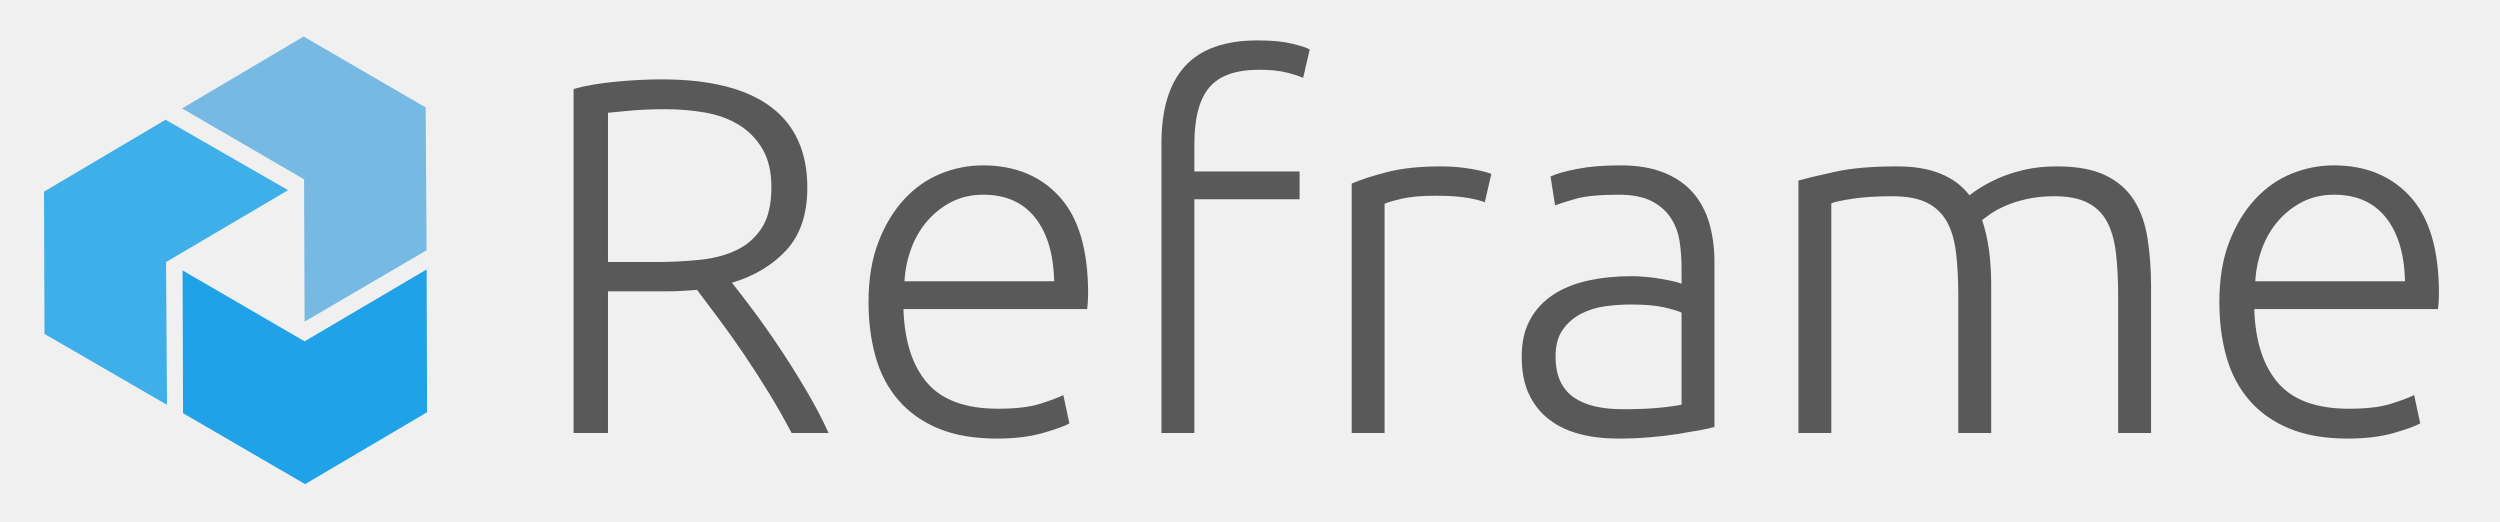
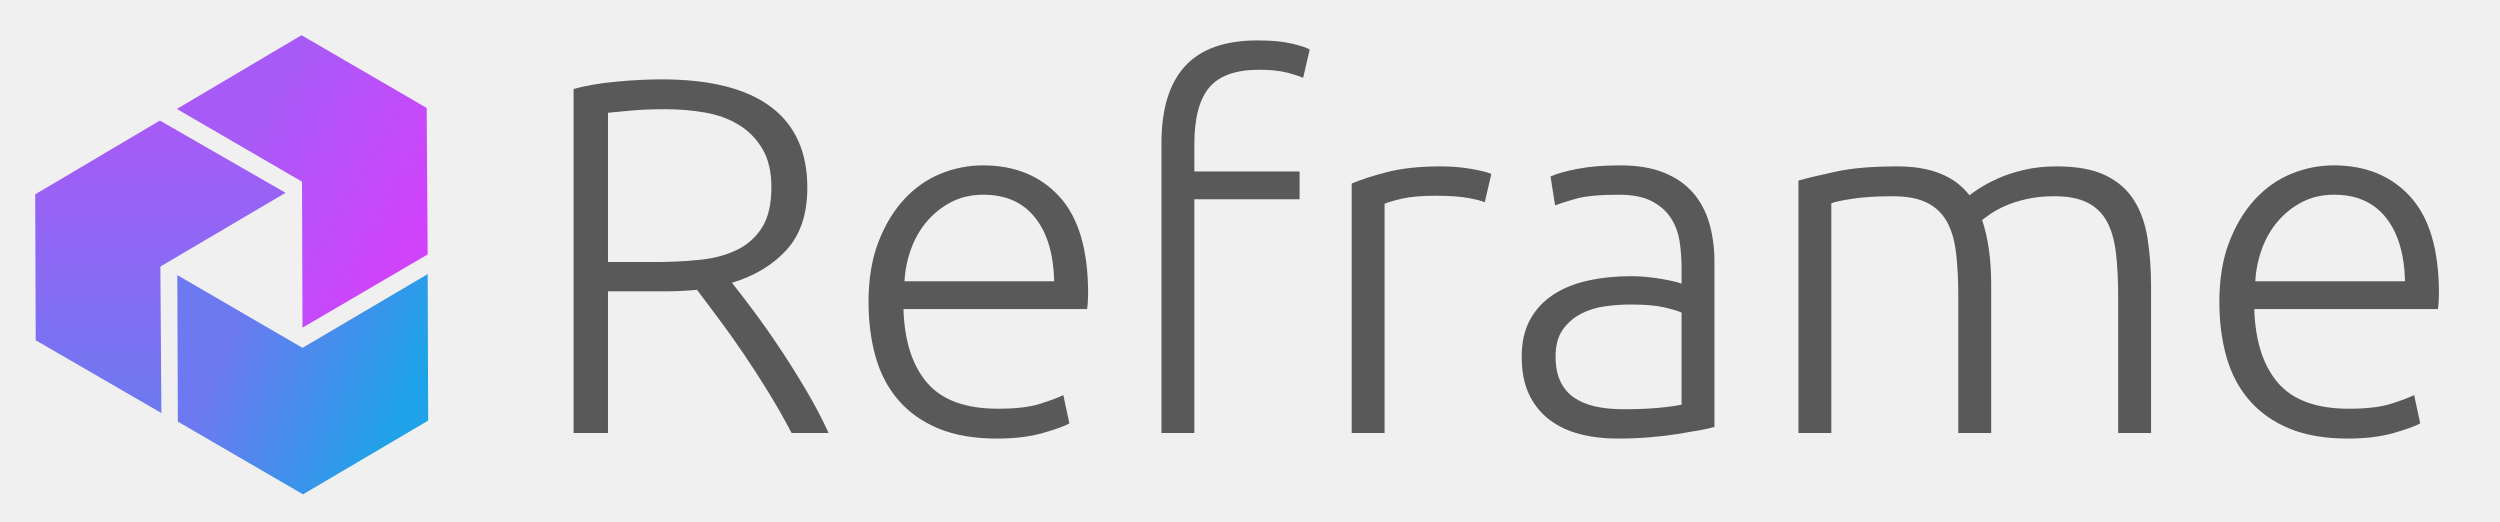
<svg xmlns="http://www.w3.org/2000/svg" width="355" height="74">
+   <defs>
+     <linearGradient id="gradient_bottom" x1="0.198" y1="0.328" x2="0.901" y2="0.578">
+       <stop stop-color="#6c79f0" offset="0" />
+       <stop stop-color="#20a2e8" offset="1" />
+     </linearGradient>
+     <linearGradient y2="0" x2="1" y1="1" x1="1" id="gradient_left">
+       <stop stop-color="#6c79f0" offset="0" />
+       <stop stop-color="#a85af7" offset="1" />
+     </linearGradient>
+     <linearGradient y2="0.422" x2="0.249" y1="0.828" x1="0.854" id="gradient_top">
+       <stop stop-color="#d043fb" offset="0" />
+       <stop stop-color="#a85af7" offset="1" />
+     </linearGradient>
+   </defs>
  <g>
-     <g id="SvgjsG1084" fill="#ffffff" transform="translate(10,10) scale(0.699205) " stroke="null">
-       <polygon points="47.557,51.017 72.338,36.517 72.141,7.517 47.359,-6.883 22.676,7.717 47.458,22.117 " id="svg_2" stroke="null" fill="#76b9e2" />
-       <polygon points="72.338,40.417 72.338,40.417 47.557,55.017 22.775,40.617 22.874,69.617 47.655,84.017 72.437,69.417 " id="svg_3" stroke="null" fill="#20a2e8" />
-       <polygon points="44.2,24.317 19.32,10.017 -5.363,24.617 -5.265,53.517 19.616,67.917 19.418,38.917 " id="svg_4" stroke="null" fill="#3eafe8" />
-     </g>
-     <g id="main_text" fill="#ffffff" transform="translate(-7.365748,-24.70084) scale(3.592081) ">
-       <path d="m33.965,14.294q0,1.56 -0.82,2.46t-2.16,1.3q0.32,0.4 0.83,1.08t1.05,1.49t1.06,1.69t0.88,1.68l-1.46,0q-0.42,-0.8 -0.91,-1.6t-1,-1.55t-0.99,-1.39l-0.84,-1.12q-0.64,0.06 -1.28,0.06l-2.24,0l0,5.6l-1.36,0l0,-13.6q0.72,-0.2 1.69,-0.29t1.79,-0.09q2.86,0 4.31,1.08t1.45,3.2zm-5.6,-3.1q-0.76,0 -1.33,0.05t-0.95,0.09l0,5.9l1.88,0q0.94,0 1.78,-0.09t1.46,-0.4t0.98,-0.89t0.36,-1.58q0,-0.92 -0.36,-1.52t-0.94,-0.95t-1.33,-0.48t-1.55,-0.13zm8.02,7.62q0,-1.36 0.39,-2.37t1.02,-1.69t1.44,-1.01t1.67,-0.33q1.9,0 3.03,1.24t1.13,3.82q0,0.16 -0.01,0.32t-0.03,0.3l-7.26,0q0.06,1.9 0.94,2.92t2.8,1.02q1.06,0 1.68,-0.2t0.9,-0.34l0.24,1.12q-0.28,0.16 -1.05,0.38t-1.81,0.22q-1.36,0 -2.32,-0.4t-1.58,-1.12t-0.9,-1.71t-0.28,-2.17zm7.34,-0.82q-0.04,-1.62 -0.76,-2.52t-2.04,-0.9q-0.7,0 -1.25,0.28t-0.96,0.75t-0.64,1.09t-0.27,1.3l5.92,0zm8.04,-9.52q0.84,0 1.37,0.13t0.69,0.23l-0.26,1.12q-0.22,-0.1 -0.65,-0.21t-1.09,-0.11q-1.38,0 -1.97,0.7t-0.59,2.24l0,1.08l4.16,0l0,1.1l-4.16,0l0,9.24l-1.3,0l0,-11.46q0,-2.02 0.93,-3.04t2.87,-1.02zm7.24,4.98q0.64,0 1.21,0.1t0.79,0.2l-0.26,1.12q-0.16,-0.08 -0.65,-0.17t-1.29,-0.09q-0.84,0 -1.35,0.12t-0.67,0.2l0,9.06l-1.3,0l0,-9.86q0.5,-0.22 1.38,-0.45t2.14,-0.23zm7.22,9.6q0.76,0 1.33,-0.05t0.97,-0.13l0,-3.64q-0.22,-0.1 -0.7,-0.21t-1.32,-0.11q-0.48,0 -1,0.07t-0.96,0.3t-0.72,0.63t-0.28,1.06q0,0.58 0.19,0.98t0.54,0.64t0.84,0.35t1.11,0.11zm-0.12,-9.64q1.02,0 1.73,0.29t1.15,0.8t0.64,1.21t0.2,1.52l0,6.52q-0.2,0.06 -0.58,0.13t-0.88,0.15t-1.11,0.13t-1.25,0.05q-0.82,0 -1.51,-0.18t-1.2,-0.57t-0.8,-1t-0.29,-1.49q0,-0.84 0.32,-1.44t0.9,-0.99t1.38,-0.57t1.74,-0.18q0.28,0 0.59,0.03t0.6,0.08t0.5,0.1t0.29,0.09l0,-0.64q0,-0.54 -0.08,-1.05t-0.35,-0.92t-0.76,-0.66t-1.29,-0.25q-1.14,0 -1.7,0.16t-0.82,0.26l-0.18,-1.14q0.34,-0.16 1.05,-0.3t1.71,-0.14zm7.04,0.6q0.58,-0.16 1.51,-0.36t2.41,-0.2q1.96,0 2.84,1.14q0.1,-0.08 0.39,-0.27t0.73,-0.39t1.03,-0.34t1.31,-0.14q1.18,0 1.91,0.35t1.13,0.98t0.54,1.51t0.14,1.92l0,5.78l-1.3,0l0,-5.36q0,-1.02 -0.09,-1.77t-0.36,-1.24t-0.77,-0.74t-1.3,-0.25q-0.6,0 -1.09,0.11t-0.85,0.27t-0.59,0.32t-0.33,0.24q0.18,0.52 0.27,1.17t0.09,1.37l0,5.88l-1.3,0l0,-5.36q0,-1.02 -0.09,-1.77t-0.37,-1.24t-0.79,-0.74t-1.35,-0.25q-0.94,0 -1.59,0.1t-0.83,0.18l0,9.08l-1.3,0l0,-9.98zm16.64,4.8q0,-1.36 0.39,-2.37t1.02,-1.69t1.44,-1.01t1.67,-0.33q1.9,0 3.03,1.24t1.13,3.82q0,0.16 -0.01,0.32t-0.03,0.3l-7.26,0q0.06,1.9 0.94,2.92t2.8,1.02q1.06,0 1.68,-0.2t0.9,-0.34l0.24,1.12q-0.28,0.16 -1.05,0.38t-1.81,0.22q-1.36,0 -2.32,-0.4t-1.58,-1.12t-0.9,-1.71t-0.28,-2.17zm7.34,-0.82q-0.04,-1.62 -0.76,-2.52t-2.04,-0.9q-0.7,0 -1.25,0.28t-0.96,0.75t-0.64,1.09t-0.27,1.3l5.92,0z" id="svg_5" fill="#595959" />
-     </g>
+     <polygon stroke="null" fill="url(#gradient_bottom)" id="logo_part_bottom" points="60.729,38.925 60.729,38.925 42.955,49.396 25.181,39.068 25.252,59.868 43.026,70.196 60.8,59.724 " />
+     <polygon stroke="null" fill="url(#gradient_left)" id="logo_part_left" points="40.548,27.377 22.703,17.121 5,27.593 5.071,48.32 22.915,58.648 22.774,37.849 " />
+     <polygon stroke="null" fill="url(#gradient_top)" id="logo_part_top" points="42.955,46.527 60.729,36.128 60.588,15.328 42.814,5 25.111,15.471 42.885,25.799 " />
+   </g>
+   <g transform="translate(-7.365748,-24.70084) scale(3.592081) " fill="#ffffff" id="main_text">
+     <path fill="#595959" id="svg_5" d="m33.965,14.294q0,1.56 -0.82,2.46t-2.16,1.3q0.32,0.4 0.83,1.08t1.05,1.49t1.06,1.69t0.88,1.68l-1.46,0q-0.42,-0.8 -0.91,-1.6t-1,-1.55t-0.99,-1.39l-0.84,-1.12q-0.64,0.06 -1.28,0.06l-2.24,0l0,5.6l-1.36,0l0,-13.6q0.72,-0.2 1.69,-0.29t1.79,-0.09q2.86,0 4.31,1.08t1.45,3.2zm-5.6,-3.1q-0.76,0 -1.33,0.05t-0.95,0.09l0,5.9l1.88,0q0.94,0 1.78,-0.09t1.46,-0.4t0.98,-0.89t0.36,-1.58q0,-0.92 -0.36,-1.52t-0.94,-0.95t-1.33,-0.48t-1.55,-0.13zm8.02,7.62q0,-1.36 0.39,-2.37t1.02,-1.69t1.44,-1.01t1.67,-0.33q1.9,0 3.03,1.24t1.13,3.82q0,0.16 -0.01,0.32t-0.03,0.3l-7.26,0q0.06,1.9 0.94,2.92t2.8,1.02q1.06,0 1.68,-0.2t0.9,-0.34l0.24,1.12q-0.28,0.16 -1.05,0.38t-1.81,0.22q-1.36,0 -2.32,-0.4t-1.58,-1.12t-0.9,-1.71t-0.28,-2.17zm7.34,-0.82q-0.04,-1.62 -0.76,-2.52t-2.04,-0.9q-0.7,0 -1.25,0.28t-0.96,0.75t-0.64,1.09t-0.27,1.3l5.92,0zm8.04,-9.52q0.84,0 1.37,0.13t0.69,0.23l-0.26,1.12q-0.22,-0.1 -0.65,-0.21t-1.09,-0.11q-1.38,0 -1.97,0.7t-0.59,2.24l0,1.08l4.16,0l0,1.1l-4.16,0l0,9.24l-1.3,0l0,-11.46q0,-2.02 0.93,-3.04t2.87,-1.02zm7.24,4.98q0.64,0 1.21,0.1t0.79,0.2l-0.26,1.12q-0.16,-0.08 -0.65,-0.17t-1.29,-0.09q-0.84,0 -1.35,0.12t-0.67,0.2l0,9.06l-1.3,0l0,-9.86q0.5,-0.22 1.38,-0.45t2.14,-0.23zm7.22,9.6q0.76,0 1.33,-0.05t0.97,-0.13l0,-3.64q-0.22,-0.1 -0.7,-0.21t-1.32,-0.11q-0.48,0 -1,0.07t-0.96,0.3t-0.72,0.63t-0.28,1.06q0,0.58 0.19,0.98t0.54,0.64t0.84,0.35t1.11,0.11zm-0.12,-9.64q1.02,0 1.73,0.29t1.15,0.8t0.64,1.21t0.2,1.52l0,6.52q-0.2,0.06 -0.58,0.13t-0.88,0.15t-1.11,0.13t-1.25,0.05q-0.82,0 -1.51,-0.18t-1.2,-0.57t-0.8,-1t-0.29,-1.49q0,-0.84 0.32,-1.44t0.9,-0.99t1.38,-0.57t1.74,-0.18q0.28,0 0.59,0.03t0.6,0.08t0.5,0.1t0.29,0.09l0,-0.64q0,-0.54 -0.08,-1.05t-0.35,-0.92t-0.76,-0.66t-1.29,-0.25q-1.14,0 -1.7,0.16t-0.82,0.26l-0.18,-1.14q0.34,-0.16 1.05,-0.3t1.71,-0.14zm7.04,0.6q0.58,-0.16 1.51,-0.36t2.41,-0.2q1.96,0 2.84,1.14q0.1,-0.08 0.39,-0.27t0.73,-0.39t1.03,-0.34t1.31,-0.14q1.18,0 1.91,0.35t1.13,0.98t0.54,1.51t0.14,1.92l0,5.78l-1.3,0l0,-5.36q0,-1.02 -0.09,-1.77t-0.36,-1.24t-0.77,-0.74t-1.3,-0.25q-0.6,0 -1.09,0.11t-0.85,0.27t-0.59,0.32t-0.33,0.24q0.18,0.52 0.27,1.17t0.09,1.37l0,5.88l-1.3,0l0,-5.36q0,-1.02 -0.09,-1.77t-0.37,-1.24t-0.79,-0.74t-1.35,-0.25q-0.94,0 -1.59,0.1t-0.83,0.18l0,9.08l-1.3,0l0,-9.98zm16.64,4.8q0,-1.36 0.39,-2.37t1.02,-1.69t1.44,-1.01t1.67,-0.33q1.9,0 3.03,1.24t1.13,3.82q0,0.16 -0.01,0.32t-0.03,0.3l-7.26,0q0.06,1.9 0.94,2.92t2.8,1.02q1.06,0 1.68,-0.2t0.9,-0.34l0.24,1.12q-0.28,0.16 -1.05,0.38t-1.81,0.22q-1.36,0 -2.32,-0.4t-1.58,-1.12t-0.9,-1.71t-0.28,-2.17zm7.34,-0.82q-0.04,-1.62 -0.76,-2.52t-2.04,-0.9q-0.7,0 -1.25,0.28t-0.96,0.75t-0.64,1.09t-0.27,1.3l5.92,0z" />
  </g>
</svg>
